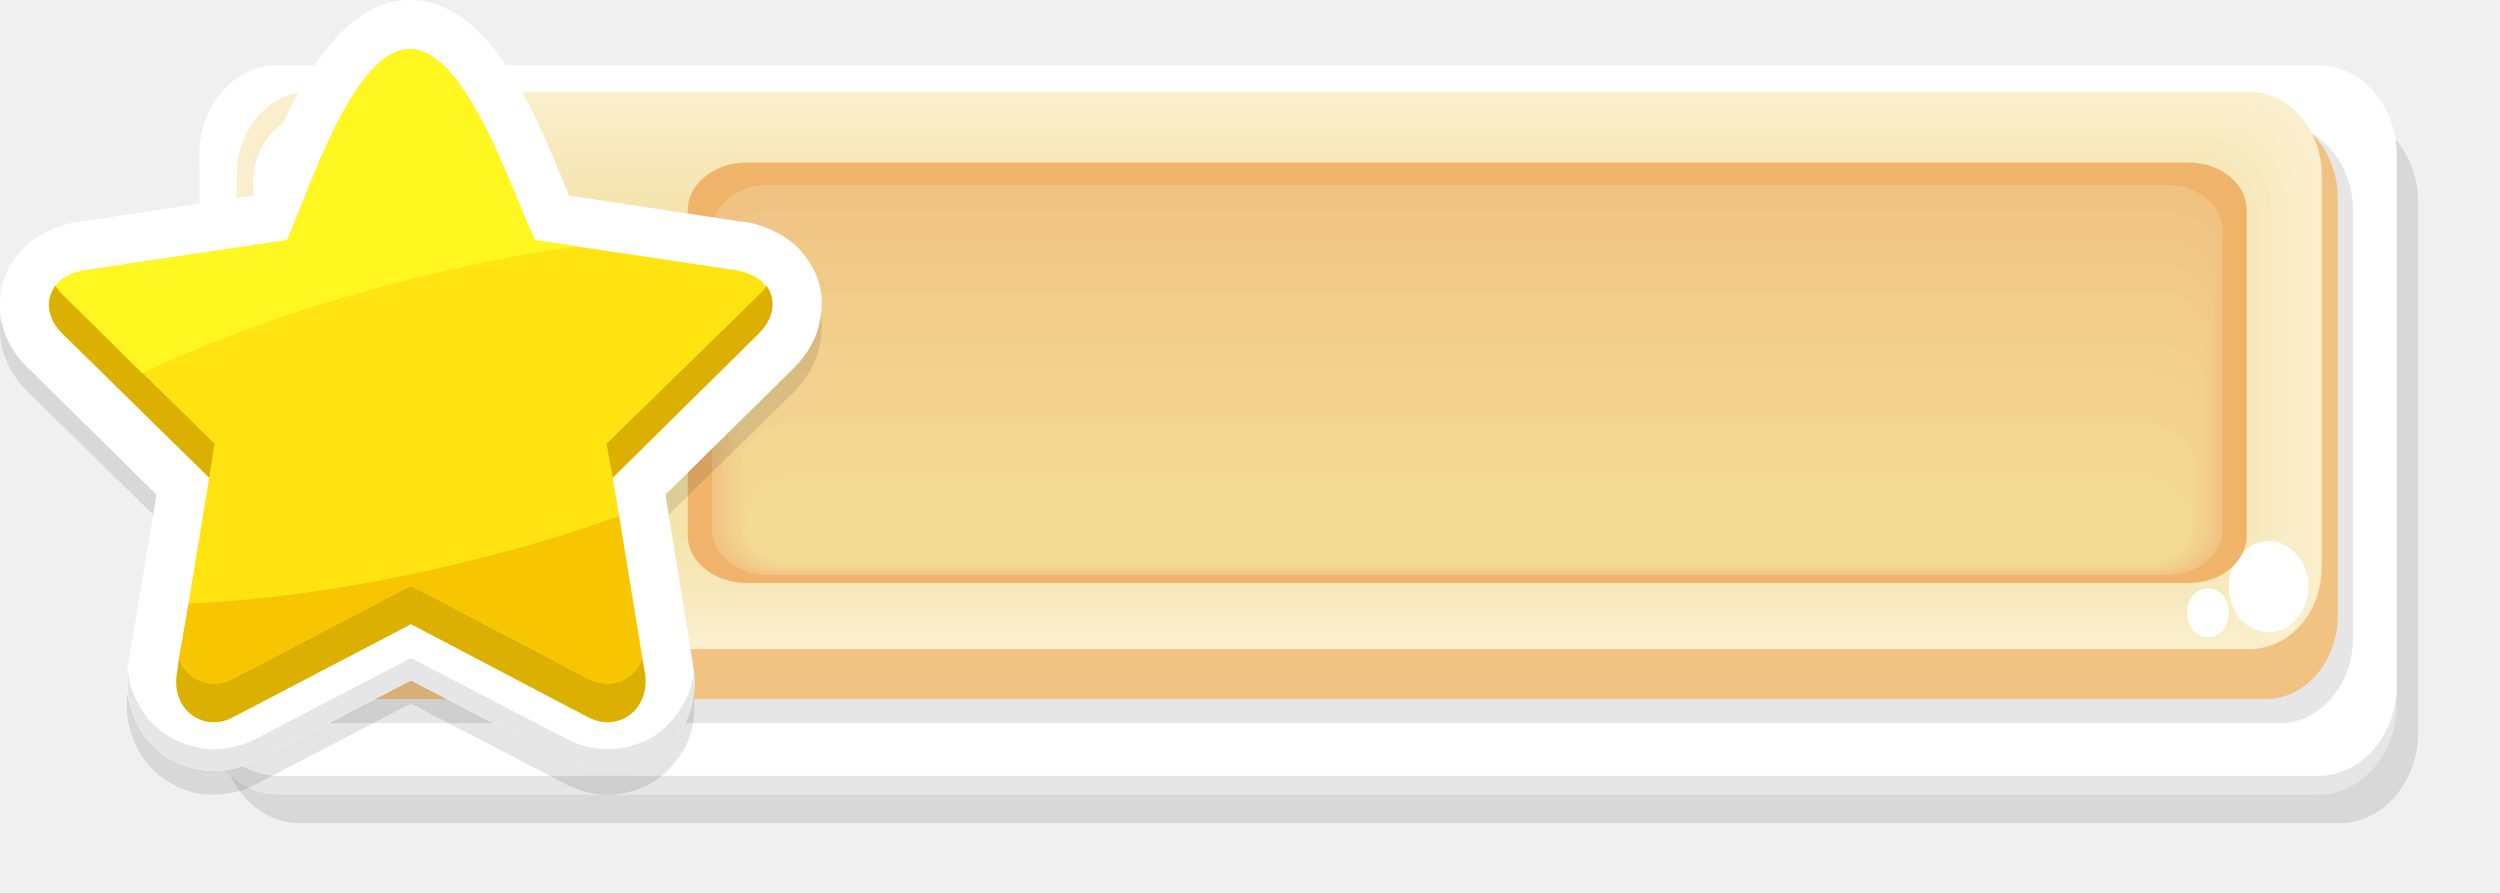
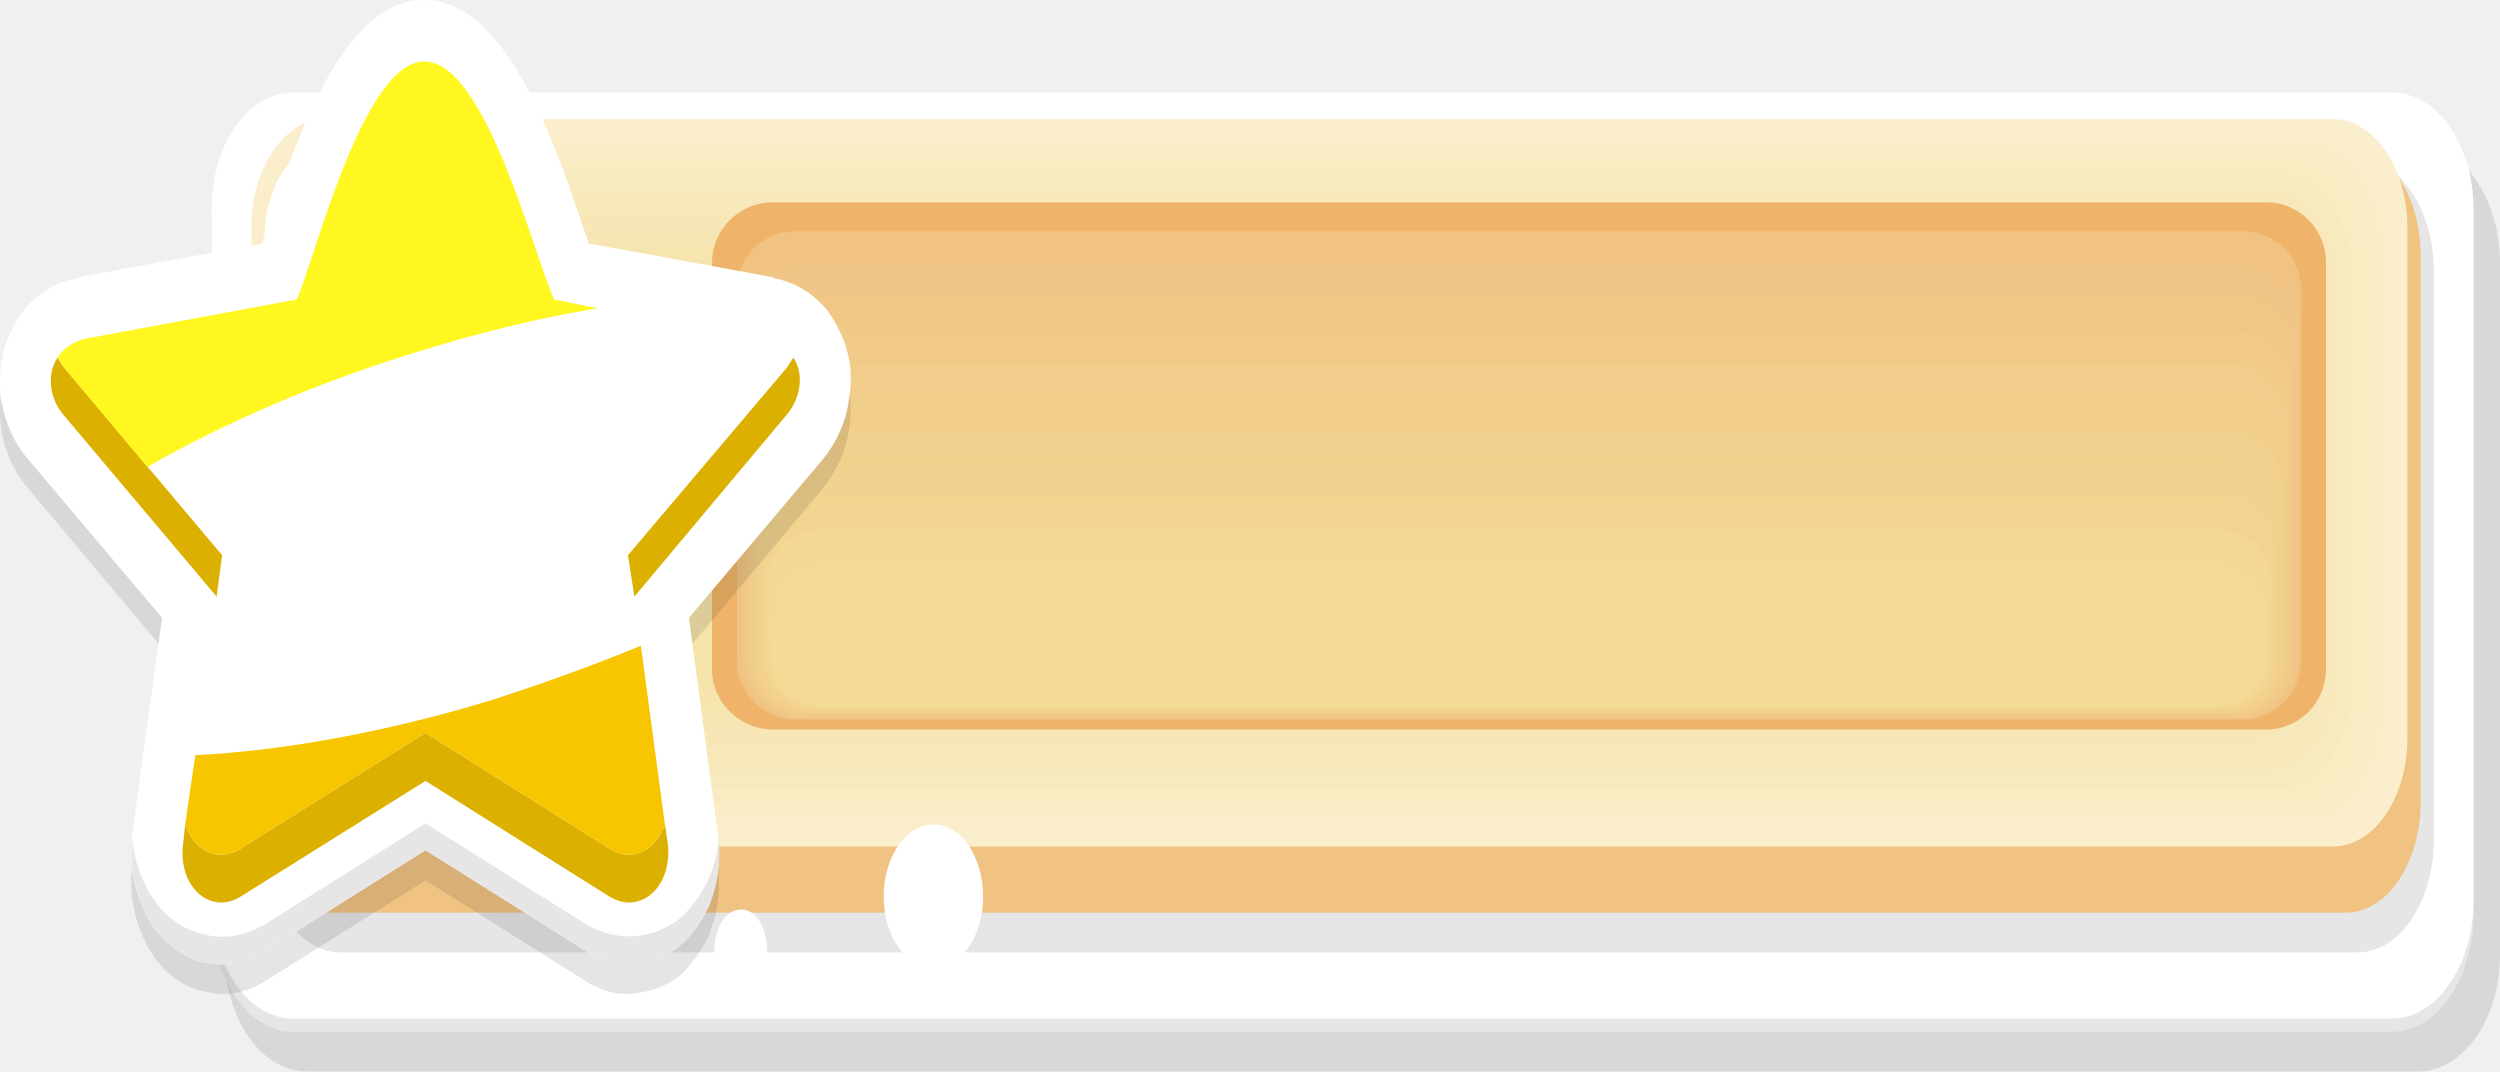
- <svg xmlns="http://www.w3.org/2000/svg" width="28" height="10" viewBox="0 0 28 10" preserveAspectRatio="none" fill="none">
-   <path fill-rule="evenodd" clip-rule="evenodd" d="M3.353 1.26H26.203C26.683 1.26 27.083 1.71 27.083 2.26V8.21C27.083 8.76 26.683 9.22 26.203 9.22H3.353C2.873 9.22 2.473 8.76 2.473 8.21V2.26C2.473 1.71 2.873 1.26 3.353 1.26Z" fill="black" fill-opacity="0.102" />
-   <path fill-rule="evenodd" clip-rule="evenodd" d="M3.113 0.94H25.963C26.443 0.94 26.843 1.39 26.843 1.94V7.89C26.843 8.45 26.443 8.9 25.963 8.9H3.113C2.633 8.9 2.233 8.45 2.233 7.89V1.94C2.233 1.39 2.623 0.94 3.113 0.94Z" fill="#E6E6E6" />
-   <path fill-rule="evenodd" clip-rule="evenodd" d="M3.113 0.73H25.963C26.443 0.73 26.843 1.18 26.843 1.73V7.68C26.843 8.24 26.443 8.69 25.963 8.69H3.113C2.633 8.69 2.233 8.24 2.233 7.68V1.73C2.233 1.18 2.623 0.73 3.113 0.73Z" fill="white" />
-   <path fill-rule="evenodd" clip-rule="evenodd" d="M3.653 1.4H25.533C25.983 1.4 26.353 1.83 26.353 2.35V7.15C26.353 7.67 25.983 8.1 25.533 8.1H3.653C3.203 8.1 2.833 7.67 2.833 7.15V2.35C2.833 1.83 3.203 1.4 3.653 1.4Z" fill="#E6E6E6" />
-   <path fill-rule="evenodd" clip-rule="evenodd" d="M3.473 1.28H25.373C25.823 1.28 26.183 1.7 26.183 2.22V6.89C26.183 7.41 25.823 7.83 25.373 7.83H3.473C3.023 7.83 2.653 7.41 2.653 6.89V2.22C2.653 1.7 3.013 1.28 3.473 1.28Z" fill="#F1C383" />
-   <path fill-rule="evenodd" clip-rule="evenodd" d="M3.453 1.03H25.193C25.643 1.03 26.003 1.45 26.003 1.96V6.35C26.003 6.86 25.643 7.27 25.193 7.27H3.453C3.013 7.27 2.653 6.86 2.653 6.35V1.96C2.653 1.45 3.013 1.03 3.453 1.03Z" fill="#FAEECC" />
-   <path fill-rule="evenodd" clip-rule="evenodd" d="M3.583 1.16C10.743 1.16 17.903 1.16 25.063 1.16C25.503 1.16 25.863 1.57 25.863 2.07C25.863 3.46 25.863 4.85 25.863 6.23C25.863 6.74 25.503 7.15 25.063 7.15C17.903 7.15 10.743 7.15 3.583 7.15C3.153 7.15 2.793 6.74 2.793 6.23C2.793 4.85 2.793 3.46 2.793 2.07C2.793 1.57 3.143 1.16 3.583 1.16Z" fill="#FAEDC9" />
-   <path fill-rule="evenodd" clip-rule="evenodd" d="M3.713 1.28C10.793 1.28 17.863 1.28 24.933 1.28C25.373 1.28 25.723 1.69 25.723 2.18C25.723 3.5 25.723 4.81 25.723 6.12C25.723 6.62 25.373 7.03 24.933 7.03C17.863 7.03 10.793 7.03 3.713 7.03C3.283 7.03 2.933 6.62 2.933 6.12C2.933 4.81 2.933 3.5 2.933 2.18C2.933 1.69 3.283 1.28 3.713 1.28Z" fill="#F9ECC6" />
-   <path fill-rule="evenodd" clip-rule="evenodd" d="M3.843 1.4C10.833 1.4 17.823 1.4 24.803 1.4C25.233 1.4 25.583 1.8 25.583 2.3C25.583 3.53 25.583 4.77 25.583 6.01C25.583 6.5 25.233 6.9 24.803 6.9C17.823 6.9 10.833 6.9 3.843 6.9C3.423 6.9 3.073 6.5 3.073 6.01C3.073 4.77 3.073 3.53 3.073 2.3C3.073 1.8 3.423 1.4 3.843 1.4Z" fill="#F9EBC2" />
-   <path fill-rule="evenodd" clip-rule="evenodd" d="M3.973 1.53C10.873 1.53 17.773 1.53 24.673 1.53C25.093 1.53 25.443 1.92 25.443 2.41C25.443 3.57 25.443 4.73 25.443 5.9C25.443 6.38 25.093 6.78 24.673 6.78C17.773 6.78 10.873 6.78 3.973 6.78C3.553 6.78 3.213 6.38 3.213 5.9C3.213 4.73 3.213 3.57 3.213 2.41C3.213 1.92 3.553 1.53 3.973 1.53Z" fill="#F8EABF" />
-   <path fill-rule="evenodd" clip-rule="evenodd" d="M4.103 1.65C10.923 1.65 17.733 1.65 24.543 1.65C24.963 1.65 25.303 2.04 25.303 2.52C25.303 3.61 25.303 4.7 25.303 5.79C25.303 6.26 24.963 6.66 24.543 6.66C17.733 6.66 10.923 6.66 4.103 6.66C3.693 6.66 3.353 6.27 3.353 5.79C3.353 4.7 3.353 3.61 3.353 2.52C3.353 2.04 3.693 1.65 4.103 1.65Z" fill="#F8E9BC" />
-   <path fill-rule="evenodd" clip-rule="evenodd" d="M4.233 1.77C10.963 1.77 17.693 1.77 24.413 1.77C24.823 1.77 25.163 2.16 25.163 2.63C25.163 3.65 25.163 4.66 25.163 5.67C25.163 6.15 24.823 6.53 24.413 6.53C17.693 6.53 10.963 6.53 4.233 6.53C3.823 6.53 3.493 6.15 3.493 5.67C3.493 4.66 3.493 3.65 3.493 2.63C3.493 2.16 3.823 1.77 4.233 1.77Z" fill="#F7E8B9" />
-   <path fill-rule="evenodd" clip-rule="evenodd" d="M4.373 1.9C11.003 1.9 17.643 1.9 24.283 1.9C24.693 1.9 25.023 2.28 25.023 2.74C25.023 3.68 25.023 4.62 25.023 5.56C25.023 6.03 24.693 6.41 24.283 6.41C17.643 6.41 11.003 6.41 4.373 6.41C3.963 6.41 3.633 6.03 3.633 5.56C3.633 4.62 3.633 3.68 3.633 2.74C3.633 2.28 3.963 1.9 4.373 1.9Z" fill="#F7E7B6" />
-   <path fill-rule="evenodd" clip-rule="evenodd" d="M4.503 2.02C11.053 2.02 17.603 2.02 24.153 2.02C24.553 2.02 24.883 2.4 24.883 2.86C24.883 3.72 24.883 4.59 24.883 5.45C24.883 5.91 24.553 6.29 24.153 6.29C17.603 6.29 11.053 6.29 4.503 6.29C4.103 6.29 3.773 5.91 3.773 5.45C3.773 4.59 3.773 3.72 3.773 2.86C3.773 2.4 4.093 2.02 4.503 2.02Z" fill="#F6E6B3" />
-   <path fill-rule="evenodd" clip-rule="evenodd" d="M4.633 2.14C11.093 2.14 17.563 2.14 24.023 2.14C24.423 2.14 24.743 2.52 24.743 2.97C24.743 3.76 24.743 4.55 24.743 5.34C24.743 5.79 24.423 6.16 24.023 6.16C17.563 6.16 11.093 6.16 4.633 6.16C4.233 6.16 3.913 5.79 3.913 5.34C3.913 4.55 3.913 3.76 3.913 2.97C3.913 2.51 4.233 2.14 4.633 2.14Z" fill="#F6E5AF" />
-   <path fill-rule="evenodd" clip-rule="evenodd" d="M4.763 2.27C11.133 2.27 17.513 2.27 23.893 2.27C24.283 2.27 24.603 2.63 24.603 3.08C24.603 3.8 24.603 4.51 24.603 5.22C24.603 5.67 24.283 6.04 23.893 6.04C17.513 6.04 11.133 6.04 4.763 6.04C4.373 6.04 4.053 5.67 4.053 5.22C4.053 4.51 4.053 3.8 4.053 3.08C4.053 2.63 4.373 2.27 4.763 2.27Z" fill="#F5E4AC" />
-   <path fill-rule="evenodd" clip-rule="evenodd" d="M4.893 2.39H23.763C24.143 2.39 24.463 2.75 24.463 3.19V5.11C24.463 5.55 24.143 5.92 23.763 5.92H4.893C4.503 5.92 4.193 5.55 4.193 5.11V3.19C4.193 2.75 4.503 2.39 4.893 2.39Z" fill="#F5E3A9" />
-   <path fill-rule="evenodd" clip-rule="evenodd" d="M25.413 6.06C25.653 6.06 25.853 6.29 25.853 6.57C25.853 6.86 25.653 7.08 25.413 7.08C25.163 7.08 24.963 6.86 24.963 6.57C24.963 6.29 25.163 6.06 25.413 6.06Z" fill="white" />
-   <path fill-rule="evenodd" clip-rule="evenodd" d="M24.733 6.59C24.863 6.59 24.963 6.71 24.963 6.86C24.963 7.01 24.863 7.14 24.733 7.14C24.593 7.14 24.493 7.01 24.493 6.86C24.493 6.71 24.593 6.59 24.733 6.59Z" fill="white" />
-   <path fill-rule="evenodd" clip-rule="evenodd" d="M3.513 1.27C3.893 1.27 4.203 1.62 4.203 2.06C4.203 2.49 3.893 2.84 3.513 2.84C3.143 2.84 2.833 2.49 2.833 2.06C2.833 1.62 3.143 1.27 3.513 1.27Z" fill="white" />
-   <path fill-rule="evenodd" clip-rule="evenodd" d="M4.573 1.17C4.783 1.17 4.953 1.37 4.953 1.61C4.953 1.85 4.783 2.04 4.573 2.04C4.363 2.04 4.193 1.85 4.193 1.61C4.193 1.37 4.363 1.17 4.573 1.17Z" fill="white" />
-   <path fill-rule="evenodd" clip-rule="evenodd" d="M8.363 1.82H24.513C24.873 1.82 25.163 2.06 25.163 2.35V6C25.163 6.29 24.873 6.53 24.513 6.53H8.363C8.003 6.53 7.703 6.29 7.703 6V2.35C7.703 2.06 8.003 1.82 8.363 1.82Z" fill="#EFB469" />
-   <path fill-rule="evenodd" clip-rule="evenodd" d="M8.603 2.07H24.263C24.613 2.07 24.893 2.31 24.893 2.59V5.92C24.893 6.21 24.613 6.44 24.263 6.44H8.603C8.263 6.44 7.973 6.21 7.973 5.92V2.59C7.973 2.31 8.253 2.07 8.603 2.07Z" fill="#F1C383" />
-   <path fill-rule="evenodd" clip-rule="evenodd" d="M8.633 2.37C13.833 2.37 19.033 2.37 24.233 2.37C24.583 2.37 24.863 2.6 24.863 2.88C24.863 3.89 24.863 4.91 24.863 5.92C24.863 6.2 24.573 6.43 24.233 6.43C19.033 6.43 13.833 6.43 8.633 6.43C8.293 6.43 8.013 6.2 8.013 5.92C8.013 4.91 8.013 3.89 8.013 2.88C8.013 2.6 8.293 2.37 8.633 2.37Z" fill="#F1C585" />
-   <path fill-rule="evenodd" clip-rule="evenodd" d="M8.663 2.67C13.843 2.67 19.023 2.67 24.203 2.67C24.543 2.67 24.823 2.89 24.823 3.17C24.823 4.09 24.823 5 24.823 5.91C24.823 6.19 24.543 6.42 24.203 6.42C19.023 6.42 13.843 6.42 8.663 6.42C8.323 6.42 8.043 6.19 8.043 5.91C8.043 5 8.043 4.09 8.043 3.17C8.043 2.89 8.323 2.67 8.663 2.67Z" fill="#F1C786" />
-   <path fill-rule="evenodd" clip-rule="evenodd" d="M8.693 2.96C13.853 2.96 19.013 2.96 24.173 2.96C24.513 2.96 24.793 3.19 24.793 3.46C24.793 4.28 24.793 5.09 24.793 5.91C24.793 6.18 24.513 6.41 24.173 6.41C19.013 6.41 13.853 6.41 8.693 6.41C8.353 6.41 8.083 6.18 8.083 5.91C8.083 5.09 8.083 4.28 8.083 3.46C8.083 3.19 8.353 2.96 8.693 2.96Z" fill="#F2CA88" />
-   <path fill-rule="evenodd" clip-rule="evenodd" d="M8.723 3.26C13.863 3.26 19.003 3.26 24.153 3.26C24.483 3.26 24.753 3.48 24.753 3.75C24.753 4.47 24.753 5.19 24.753 5.9C24.753 6.18 24.483 6.4 24.153 6.4C19.003 6.4 13.863 6.4 8.723 6.4C8.393 6.4 8.113 6.18 8.113 5.9C8.113 5.19 8.113 4.47 8.113 3.75C8.113 3.48 8.383 3.26 8.723 3.26Z" fill="#F2CC8A" />
-   <path fill-rule="evenodd" clip-rule="evenodd" d="M8.753 3.56C13.873 3.56 18.993 3.56 24.123 3.56C24.453 3.56 24.723 3.78 24.723 4.04C24.723 4.66 24.723 5.28 24.723 5.9C24.723 6.17 24.453 6.39 24.123 6.39C18.993 6.39 13.873 6.39 8.753 6.39C8.423 6.39 8.153 6.17 8.153 5.9C8.153 5.28 8.153 4.66 8.153 4.04C8.153 3.77 8.423 3.56 8.753 3.56Z" fill="#F2CE8B" />
-   <path fill-rule="evenodd" clip-rule="evenodd" d="M8.773 3.85C13.883 3.85 18.983 3.85 24.093 3.85C24.413 3.85 24.683 4.07 24.683 4.33C24.683 4.85 24.683 5.37 24.683 5.9C24.683 6.16 24.413 6.38 24.093 6.38C18.983 6.38 13.883 6.38 8.773 6.38C8.453 6.38 8.183 6.16 8.183 5.9C8.183 5.37 8.183 4.85 8.183 4.33C8.183 4.07 8.453 3.85 8.773 3.85Z" fill="#F2D08D" />
-   <path fill-rule="evenodd" clip-rule="evenodd" d="M8.803 4.15C13.893 4.15 18.973 4.15 24.063 4.15C24.383 4.15 24.643 4.36 24.643 4.62C24.643 5.05 24.643 5.47 24.643 5.89C24.643 6.15 24.383 6.37 24.063 6.37C18.973 6.37 13.893 6.37 8.803 6.37C8.483 6.37 8.223 6.15 8.223 5.89C8.223 5.47 8.223 5.05 8.223 4.62C8.223 4.36 8.483 4.15 8.803 4.15Z" fill="#F2D28E" />
-   <path fill-rule="evenodd" clip-rule="evenodd" d="M8.833 4.44C13.903 4.44 18.973 4.44 24.033 4.44C24.353 4.44 24.613 4.66 24.613 4.91C24.613 5.24 24.613 5.56 24.613 5.89C24.613 6.14 24.353 6.36 24.033 6.36C18.973 6.36 13.903 6.36 8.833 6.36C8.523 6.36 8.253 6.14 8.253 5.89C8.253 5.56 8.253 5.24 8.253 4.91C8.253 4.66 8.513 4.44 8.833 4.44Z" fill="#F2D490" />
-   <path fill-rule="evenodd" clip-rule="evenodd" d="M8.863 4.74C13.913 4.74 18.963 4.74 24.003 4.74C24.323 4.74 24.573 4.95 24.573 5.21C24.573 5.43 24.573 5.66 24.573 5.88C24.573 6.14 24.323 6.35 24.003 6.35C18.963 6.35 13.913 6.35 8.863 6.35C8.553 6.35 8.293 6.14 8.293 5.88C8.293 5.66 8.293 5.43 8.293 5.21C8.293 4.95 8.553 4.74 8.863 4.74Z" fill="#F3D792" />
-   <path fill-rule="evenodd" clip-rule="evenodd" d="M8.893 5.04C13.923 5.04 18.953 5.04 23.973 5.04C24.283 5.04 24.543 5.24 24.543 5.5C24.543 5.62 24.543 5.75 24.543 5.88C24.543 6.13 24.283 6.33 23.973 6.33C18.953 6.33 13.923 6.33 8.893 6.33C8.583 6.33 8.333 6.13 8.333 5.88C8.333 5.75 8.333 5.62 8.333 5.5C8.333 5.24 8.583 5.04 8.893 5.04Z" fill="#F3D993" />
-   <path fill-rule="evenodd" clip-rule="evenodd" d="M8.923 5.33H23.953C24.253 5.33 24.503 5.54 24.503 5.79V5.87C24.503 6.12 24.253 6.32 23.953 6.32H8.923C8.613 6.32 8.363 6.12 8.363 5.87V5.79C8.363 5.54 8.613 5.33 8.923 5.33Z" fill="#F3DB95" />
-   <path d="M4.603 7.88L2.873 8.78C2.663 8.89 2.443 8.92 2.243 8.89C2.093 8.86 1.953 8.81 1.833 8.72C1.713 8.64 1.613 8.52 1.543 8.39C1.443 8.2 1.393 7.97 1.433 7.72V7.71L1.753 5.8L0.313 4.39C0.153 4.23 0.053 4.05 0.013 3.85C-0.007 3.71 -0.007 3.57 0.033 3.44V3.43C0.073 3.29 0.143 3.16 0.253 3.05C0.393 2.91 0.583 2.8 0.833 2.75H0.853L2.833 2.45L2.873 2.35C3.183 1.56 3.703 0.25 4.603 0.26C5.483 0.27 6.003 1.54 6.323 2.34L6.373 2.45L8.353 2.75H8.373C8.623 2.8 8.813 2.91 8.953 3.05C9.053 3.16 9.133 3.29 9.173 3.44C9.213 3.57 9.213 3.71 9.183 3.85C9.153 4.05 9.043 4.23 8.893 4.39L7.453 5.8L7.763 7.71V7.72C7.803 7.97 7.763 8.2 7.663 8.39C7.583 8.52 7.483 8.64 7.373 8.72C7.253 8.81 7.113 8.86 6.953 8.89C6.753 8.92 6.533 8.89 6.333 8.78L4.603 7.88Z" fill="black" fill-opacity="0.102" />
-   <path d="M4.603 7.62L2.873 8.52C2.663 8.62 2.443 8.66 2.243 8.62C2.093 8.6 1.953 8.54 1.833 8.46C1.713 8.37 1.613 8.26 1.543 8.12C1.443 7.93 1.393 7.7 1.433 7.46V7.45L1.753 5.54L0.313 4.12C0.153 3.97 0.053 3.78 0.013 3.59C-0.007 3.45 -0.007 3.31 0.033 3.17C0.073 3.03 0.143 2.9 0.253 2.79C0.393 2.65 0.583 2.54 0.833 2.49H0.853L2.833 2.19L2.873 2.09C3.183 1.29 3.703 -0.01 4.603 5.73524e-05C5.483 0.01 6.003 1.28 6.323 2.07L6.373 2.19L8.353 2.49H8.373C8.623 2.54 8.813 2.65 8.953 2.79C9.053 2.9 9.133 3.03 9.173 3.17C9.213 3.31 9.213 3.45 9.183 3.59C9.153 3.78 9.043 3.97 8.893 4.12L7.453 5.54L7.763 7.45V7.46C7.803 7.7 7.763 7.93 7.663 8.12C7.583 8.26 7.483 8.37 7.373 8.46C7.253 8.54 7.113 8.6 6.953 8.62C6.753 8.66 6.533 8.62 6.333 8.52L4.603 7.62Z" fill="white" />
-   <path fill-rule="evenodd" clip-rule="evenodd" d="M4.603 6.99L2.613 8.03C2.283 8.21 1.913 7.95 1.983 7.54L2.343 5.35L0.693 3.73C0.453 3.49 0.493 3.12 0.933 3.03L3.213 2.69C3.423 2.26 3.943 0.54 4.593 0.55C5.243 0.56 5.753 2.22 5.993 2.69L8.263 3.03C8.703 3.12 8.743 3.49 8.503 3.73L6.863 5.35L7.223 7.54C7.283 7.95 6.923 8.21 6.583 8.03L4.603 6.99Z" fill="#FFE411" />
-   <path fill-rule="evenodd" clip-rule="evenodd" d="M4.603 6.56L2.613 7.6C2.363 7.73 2.093 7.62 2.003 7.38L1.983 7.54C1.913 7.95 2.283 8.21 2.613 8.03L4.603 6.99L6.583 8.03C6.923 8.21 7.283 7.95 7.223 7.54L7.193 7.38C7.103 7.62 6.833 7.73 6.583 7.6L4.603 6.56Z" fill="#DCB000" />
-   <path fill-rule="evenodd" clip-rule="evenodd" d="M6.793 4.97L6.863 5.35L8.503 3.73C8.663 3.57 8.703 3.36 8.583 3.2C8.563 3.24 8.533 3.27 8.513 3.29L6.793 4.97Z" fill="#DCB000" />
-   <path fill-rule="evenodd" clip-rule="evenodd" d="M2.403 4.97L0.693 3.29C0.663 3.27 0.643 3.24 0.623 3.2C0.503 3.36 0.533 3.57 0.693 3.73L2.343 5.35L2.403 4.97Z" fill="#DCB000" />
-   <path fill-rule="evenodd" clip-rule="evenodd" d="M2.873 8.27C2.663 8.38 2.443 8.41 2.243 8.38C2.093 8.35 1.953 8.29 1.833 8.21C1.713 8.13 1.613 8.01 1.543 7.87C1.483 7.76 1.443 7.64 1.433 7.51C1.403 7.74 1.453 7.95 1.543 8.12C1.613 8.26 1.713 8.37 1.833 8.46C1.953 8.54 2.093 8.6 2.243 8.62C2.443 8.66 2.663 8.62 2.873 8.52L4.603 7.62L6.333 8.52C6.533 8.62 6.753 8.66 6.953 8.62C7.113 8.6 7.253 8.54 7.373 8.46C7.483 8.37 7.583 8.26 7.663 8.12C7.753 7.95 7.803 7.74 7.773 7.51C7.763 7.64 7.723 7.76 7.663 7.87C7.583 8.01 7.483 8.13 7.373 8.21C7.253 8.3 7.113 8.35 6.953 8.38C6.753 8.41 6.533 8.38 6.333 8.27L4.603 7.37L2.873 8.27Z" fill="#E6E6E6" />
-   <path fill-rule="evenodd" clip-rule="evenodd" d="M5.993 2.69C5.753 2.22 5.243 0.56 4.593 0.55C3.943 0.54 3.423 2.26 3.213 2.69L0.933 3.03C0.783 3.06 0.683 3.12 0.623 3.2L0.693 3.29L1.593 4.18C2.413 3.79 3.433 3.42 4.553 3.14C5.213 2.97 5.863 2.84 6.463 2.76L5.993 2.69Z" fill="#FFF71F" />
-   <path fill-rule="evenodd" clip-rule="evenodd" d="M6.933 5.78C6.433 5.96 5.903 6.12 5.343 6.26C4.163 6.56 3.043 6.72 2.113 6.76L2.003 7.38C2.093 7.62 2.363 7.73 2.613 7.6L4.603 6.56L6.583 7.6C6.833 7.73 7.103 7.62 7.193 7.38L6.933 5.78Z" fill="#F7C600" />
+ <svg xmlns="http://www.w3.org/2000/svg" width="189" height="81" viewBox="0 0 189 81" fill="none">
+   <path fill-rule="evenodd" clip-rule="evenodd" d="M23.15 11H182.85C186.204 11 189 15.045 189 19.882V72.206C189 77.043 186.204 81 182.85 81H23.15C19.796 81 17 77.043 17 72.206V19.882C17 14.957 19.796 11 23.15 11Z" fill="black" fill-opacity="0.102" />
+   <path fill-rule="evenodd" clip-rule="evenodd" d="M22.115 8H180.885C184.221 8 187 11.957 187 16.794V69.118C187 73.955 184.221 78 180.885 78H22.115C18.779 78 16 73.955 16 69.118V16.794C16 11.957 18.71 8 22.115 8Z" fill="#E6E6E6" />
+   <path fill-rule="evenodd" clip-rule="evenodd" d="M22.115 7H180.885C184.221 7 187 10.957 187 15.794V68.118C187 72.955 184.221 77 180.885 77H22.115C18.779 77 16 72.955 16 68.118V15.794C16 10.957 18.71 7 22.115 7Z" fill="white" />
+   <path fill-rule="evenodd" clip-rule="evenodd" d="M25.718 12H178.282C181.42 12 184 15.857 184 20.52V63.48C184 68.144 181.42 72 178.282 72H25.718C22.58 72 20 68.233 20 63.48V20.52C20 15.857 22.58 12 25.718 12Z" fill="#E6E6E6" />
+   <path fill-rule="evenodd" clip-rule="evenodd" d="M24.715 11H177.354C180.491 11 183 14.719 183 19.324V60.676C183 65.192 180.491 69 177.354 69H24.715C21.579 69 19 65.192 19 60.676V19.324C19 14.719 21.509 11 24.715 11Z" fill="#F1C383" />
+   <path fill-rule="evenodd" clip-rule="evenodd" d="M24.585 9H176.346C179.487 9 182 12.702 182 17.197V55.803C182 60.298 179.487 64 176.346 64H24.585C21.513 64 19 60.298 19 55.803V17.197C19 12.702 21.513 9 24.585 9Z" fill="#FAEECC" />
+   <path fill-rule="evenodd" clip-rule="evenodd" d="M25.039 9.859C75.075 9.859 125.11 9.859 175.145 9.859C178.22 9.859 180.736 13.481 180.736 17.987C180.736 30.266 180.736 42.457 180.736 54.736C180.736 59.153 178.22 62.864 175.145 62.864C125.11 62.864 75.075 62.864 25.039 62.864C22.035 62.864 19.519 59.242 19.519 54.736C19.519 42.457 19.519 30.266 19.519 17.987C19.519 13.481 21.965 9.859 25.039 9.859Z" fill="#FAEDC9" />
+   <path fill-rule="evenodd" clip-rule="evenodd" d="M25.948 11.008C75.424 11.008 124.83 11.008 174.237 11.008C177.312 11.008 179.757 14.541 179.757 18.958C179.757 30.531 179.757 42.192 179.757 53.764C179.757 58.181 177.312 61.715 174.237 61.715C124.83 61.715 75.424 61.715 25.948 61.715C22.943 61.715 20.497 58.181 20.497 53.764C20.497 42.192 20.497 30.531 20.497 18.958C20.497 14.541 22.943 11.008 25.948 11.008Z" fill="#F9ECC6" />
+   <path fill-rule="evenodd" clip-rule="evenodd" d="M26.857 12.067C75.704 12.067 124.551 12.067 173.329 12.067C176.334 12.067 178.779 15.601 178.779 19.93C178.779 30.884 178.779 41.838 178.779 52.792C178.779 57.121 176.334 60.654 173.329 60.654C124.551 60.654 75.704 60.654 26.857 60.654C23.921 60.654 21.476 57.121 21.476 52.792C21.476 41.838 21.476 30.884 21.476 19.93C21.476 15.601 23.921 12.067 26.857 12.067Z" fill="#F9EBC2" />
+   <path fill-rule="evenodd" clip-rule="evenodd" d="M27.765 13.128C75.983 13.128 124.201 13.128 172.42 13.128C175.355 13.128 177.801 16.662 177.801 20.902C177.801 31.238 177.801 41.485 177.801 51.732C177.801 56.061 175.355 59.594 172.42 59.594C124.201 59.594 75.983 59.594 27.765 59.594C24.83 59.594 22.454 56.061 22.454 51.732C22.454 41.485 22.454 31.238 22.454 20.902C22.454 16.662 24.83 13.128 27.765 13.128Z" fill="#F8EABF" />
+   <path fill-rule="evenodd" clip-rule="evenodd" d="M28.674 14.276C76.333 14.276 123.922 14.276 171.512 14.276C174.447 14.276 176.823 17.722 176.823 21.962C176.823 31.591 176.823 41.132 176.823 50.761C176.823 55.001 174.447 58.446 171.512 58.446C123.922 58.446 76.333 58.446 28.674 58.446C25.808 58.446 23.432 55.001 23.432 50.761C23.432 41.132 23.432 31.591 23.432 21.962C23.432 17.722 25.808 14.276 28.674 14.276Z" fill="#F8E9BC" />
+   <path fill-rule="evenodd" clip-rule="evenodd" d="M29.582 15.337C76.612 15.337 123.642 15.337 170.603 15.337C173.468 15.337 175.844 18.782 175.844 22.934C175.844 31.857 175.844 40.867 175.844 49.79C175.844 53.942 173.468 57.387 170.603 57.387C123.642 57.387 76.612 57.387 29.582 57.387C26.716 57.387 24.41 53.942 24.41 49.79C24.41 40.867 24.41 31.857 24.41 22.934C24.41 18.782 26.716 15.337 29.582 15.337Z" fill="#F7E8B9" />
+   <path fill-rule="evenodd" clip-rule="evenodd" d="M30.56 16.396C76.892 16.396 123.293 16.396 169.695 16.396C172.56 16.396 174.866 19.842 174.866 23.905C174.866 32.209 174.866 40.514 174.866 48.818C174.866 52.881 172.56 56.326 169.695 56.326C123.293 56.326 76.892 56.326 30.56 56.326C27.695 56.326 25.389 52.881 25.389 48.818C25.389 40.514 25.389 32.209 25.389 23.905C25.389 19.753 27.695 16.396 30.56 16.396Z" fill="#F7E7B6" />
+   <path fill-rule="evenodd" clip-rule="evenodd" d="M31.468 17.545C77.241 17.545 123.014 17.545 168.786 17.545C171.581 17.545 173.887 20.814 173.887 24.877C173.887 32.563 173.887 40.16 173.887 47.846C173.887 51.909 171.581 55.178 168.786 55.178C123.014 55.178 77.241 55.178 31.468 55.178C28.673 55.178 26.367 51.909 26.367 47.846C26.367 40.16 26.367 32.563 26.367 24.877C26.367 20.814 28.603 17.545 31.468 17.545Z" fill="#F6E6B3" />
+   <path fill-rule="evenodd" clip-rule="evenodd" d="M32.377 18.605C77.521 18.605 122.734 18.605 167.878 18.605C170.673 18.605 172.909 21.874 172.909 25.938C172.909 32.916 172.909 39.807 172.909 46.786C172.909 50.85 170.673 54.118 167.878 54.118C122.734 54.118 77.521 54.118 32.377 54.118C29.582 54.118 27.346 50.85 27.346 46.786C27.346 39.807 27.346 32.916 27.346 25.938C27.346 21.874 29.582 18.605 32.377 18.605Z" fill="#F6E5AF" />
+   <path fill-rule="evenodd" clip-rule="evenodd" d="M33.285 19.666C77.8 19.666 122.384 19.666 166.969 19.666C169.694 19.666 171.931 22.935 171.931 26.91C171.931 33.182 171.931 39.543 171.931 45.815C171.931 49.79 169.694 53.059 166.969 53.059C122.384 53.059 77.8 53.059 33.285 53.059C30.56 53.059 28.324 49.79 28.324 45.815C28.324 39.543 28.324 33.182 28.324 26.91C28.324 22.935 30.56 19.666 33.285 19.666Z" fill="#F5E4AC" />
+   <path fill-rule="evenodd" clip-rule="evenodd" d="M33.904 21H166.096C168.758 21 171 24.171 171 28.046V44.955C171 48.83 168.758 52 166.096 52H33.904C31.172 52 29 48.83 29 44.955V28.046C29 24.171 31.172 21 33.904 21Z" fill="#F5E3A9" />
+   <path fill-rule="evenodd" clip-rule="evenodd" d="M70.607 62.326C72.634 62.326 74.323 64.781 74.323 67.771C74.323 70.76 72.634 73.215 70.607 73.215C68.496 73.215 66.807 70.76 66.807 67.771C66.807 64.781 68.496 62.326 70.607 62.326Z" fill="white" />
+   <path fill-rule="evenodd" clip-rule="evenodd" d="M56.043 68.759C57.149 68.759 58 70.128 58 71.954C58 73.665 57.149 75.035 56.043 75.035C54.851 75.035 54 73.665 54 71.954C54 70.128 54.851 68.759 56.043 68.759Z" fill="white" />
+   <path fill-rule="evenodd" clip-rule="evenodd" d="M24.467 11C26.963 11 29 14.19 29 18C29 21.899 26.963 25 24.467 25C22.037 25 20 21.899 20 18C20 14.19 22.037 11 24.467 11Z" fill="white" />
+   <path fill-rule="evenodd" clip-rule="evenodd" d="M31.5 10C32.882 10 34 11.747 34 13.954C34 16.253 32.882 18 31.5 18C30.118 18 29 16.253 29 13.954C29 11.747 30.118 10 31.5 10Z" fill="white" />
+   <path fill-rule="evenodd" clip-rule="evenodd" d="M58.443 15.289H171.302C173.817 15.289 175.844 17.316 175.844 19.85V50.592C175.844 53.126 173.817 55.153 171.302 55.153H58.443C55.927 55.153 53.831 53.126 53.831 50.592V19.85C53.831 17.316 55.927 15.289 58.443 15.289Z" fill="#EFB469" />
+   <path fill-rule="evenodd" clip-rule="evenodd" d="M60.12 17.484H169.555C172.001 17.484 173.957 19.427 173.957 21.876V50C173.957 52.365 172.001 54.392 169.555 54.392H60.12C57.744 54.392 55.718 52.365 55.718 50V21.876C55.718 19.427 57.674 17.484 60.12 17.484Z" fill="#F1C383" />
+   <path fill-rule="evenodd" clip-rule="evenodd" d="M60.33 20.019C96.668 20.019 133.007 20.019 169.345 20.019C171.791 20.019 173.748 21.961 173.748 24.326C173.748 32.856 173.748 41.386 173.748 50.001C173.748 52.366 171.721 54.308 169.345 54.308C133.007 54.308 96.668 54.308 60.33 54.308C57.954 54.308 55.997 52.366 55.997 50.001C55.997 41.386 55.997 32.856 55.997 24.326C55.997 21.961 57.954 20.019 60.33 20.019Z" fill="#F1C585" />
+   <path fill-rule="evenodd" clip-rule="evenodd" d="M60.539 22.468C96.738 22.468 132.937 22.468 169.135 22.468C171.511 22.468 173.468 24.41 173.468 26.775C173.468 34.461 173.468 42.231 173.468 49.916C173.468 52.281 171.511 54.224 169.135 54.224C132.937 54.224 96.738 54.224 60.539 54.224C58.163 54.224 56.206 52.281 56.206 49.916C56.206 42.231 56.206 34.461 56.206 26.775C56.206 24.41 58.163 22.468 60.539 22.468Z" fill="#F1C786" />
+   <path fill-rule="evenodd" clip-rule="evenodd" d="M60.749 25.002C96.808 25.002 132.867 25.002 168.926 25.002C171.302 25.002 173.259 26.86 173.259 29.225C173.259 36.066 173.259 42.991 173.259 49.917C173.259 52.197 171.302 54.139 168.926 54.139C132.867 54.139 96.808 54.139 60.749 54.139C58.373 54.139 56.487 52.197 56.487 49.917C56.487 42.991 56.487 36.066 56.487 29.225C56.487 26.86 58.373 25.002 60.749 25.002Z" fill="#F2CA88" />
+   <path fill-rule="evenodd" clip-rule="evenodd" d="M60.959 27.535C96.878 27.535 132.797 27.535 168.786 27.535C171.092 27.535 172.979 29.393 172.979 31.674C172.979 37.754 172.979 43.751 172.979 49.832C172.979 52.112 171.092 53.97 168.786 53.97C132.797 53.97 96.878 53.97 60.959 53.97C58.653 53.97 56.696 52.112 56.696 49.832C56.696 43.751 56.696 37.754 56.696 31.674C56.696 29.393 58.583 27.535 60.959 27.535Z" fill="#F2CC8A" />
+   <path fill-rule="evenodd" clip-rule="evenodd" d="M61.168 29.984C96.948 29.984 132.727 29.984 168.576 29.984C170.882 29.984 172.769 31.842 172.769 34.123C172.769 39.359 172.769 44.595 172.769 49.832C172.769 52.028 170.882 53.886 168.576 53.886C132.727 53.886 96.948 53.886 61.168 53.886C58.862 53.886 56.975 52.028 56.975 49.832C56.975 44.595 56.975 39.359 56.975 34.123C56.975 31.842 58.862 29.984 61.168 29.984Z" fill="#F2CE8B" />
+   <path fill-rule="evenodd" clip-rule="evenodd" d="M61.308 32.519C97.018 32.519 132.658 32.519 168.367 32.519C170.603 32.519 172.49 34.377 172.49 36.572C172.49 40.964 172.49 45.356 172.49 49.748C172.49 52.028 170.603 53.802 168.367 53.802C132.658 53.802 97.018 53.802 61.308 53.802C59.072 53.802 57.185 52.028 57.185 49.748C57.185 45.356 57.185 40.964 57.185 36.572C57.185 34.377 59.072 32.519 61.308 32.519Z" fill="#F2D08D" />
+   <path fill-rule="evenodd" clip-rule="evenodd" d="M61.518 34.967C97.088 34.967 132.587 34.967 168.157 34.967C170.393 34.967 172.21 36.825 172.21 39.021C172.21 42.568 172.21 46.115 172.21 49.747C172.21 51.943 170.393 53.716 168.157 53.716C132.587 53.716 97.088 53.716 61.518 53.716C59.282 53.716 57.465 51.943 57.465 49.747C57.465 46.115 57.465 42.568 57.465 39.021C57.465 36.825 59.282 34.967 61.518 34.967Z" fill="#F2D28E" />
+   <path fill-rule="evenodd" clip-rule="evenodd" d="M61.727 37.501C97.157 37.501 132.588 37.501 167.948 37.501C170.184 37.501 172.001 39.275 172.001 41.471C172.001 44.258 172.001 46.96 172.001 49.663C172.001 51.859 170.184 53.632 167.948 53.632C132.588 53.632 97.157 53.632 61.727 53.632C59.561 53.632 57.674 51.859 57.674 49.663C57.674 46.96 57.674 44.258 57.674 41.471C57.674 39.275 59.491 37.501 61.727 37.501Z" fill="#F2D490" />
+   <path fill-rule="evenodd" clip-rule="evenodd" d="M61.937 40.035C97.227 40.035 132.518 40.035 167.738 40.035C169.974 40.035 171.721 41.809 171.721 43.92C171.721 45.863 171.721 47.721 171.721 49.663C171.721 51.775 169.974 53.548 167.738 53.548C132.518 53.548 97.227 53.548 61.937 53.548C59.771 53.548 57.954 51.775 57.954 49.663C57.954 47.721 57.954 45.863 57.954 43.92C57.954 41.809 59.771 40.035 61.937 40.035Z" fill="#F3D792" />
+   <path fill-rule="evenodd" clip-rule="evenodd" d="M62.147 42.484C97.297 42.484 132.448 42.484 167.528 42.484C169.695 42.484 171.512 44.258 171.512 46.369C171.512 47.467 171.512 48.565 171.512 49.579C171.512 51.69 169.695 53.464 167.528 53.464C132.448 53.464 97.297 53.464 62.147 53.464C59.98 53.464 58.233 51.69 58.233 49.579C58.233 48.565 58.233 47.467 58.233 46.369C58.233 44.258 59.98 42.484 62.147 42.484Z" fill="#F3D993" />
+   <path fill-rule="evenodd" clip-rule="evenodd" d="M62.356 45.018H167.388C169.485 45.018 171.232 46.791 171.232 48.818V49.578C171.232 51.69 169.485 53.379 167.388 53.379H62.356C60.19 53.379 58.443 51.69 58.443 49.578V48.818C58.443 46.707 60.19 45.018 62.356 45.018Z" fill="#F3DB95" />
+   <path d="M32.167 66.554L20.078 74.155C18.61 75.084 17.073 75.337 15.675 74.999C14.627 74.831 13.649 74.324 12.81 73.648C11.972 72.888 11.273 71.959 10.784 70.777C10.085 69.172 9.735 67.23 10.015 65.203V65.118L12.251 48.987L2.188 36.994C1.07 35.727 0.371 34.122 0.092 32.518C-0.048 31.335 -0.048 30.153 0.232 28.971C0.511 27.788 1 26.69 1.769 25.761C2.747 24.579 4.075 23.65 5.822 23.227H5.962L19.798 20.694L20.078 19.849C22.244 13.093 25.878 2.113 32.167 2.198C38.317 2.282 41.951 13.008 44.187 19.68V19.765L44.536 20.694L58.373 23.227H58.513C60.26 23.65 61.588 24.579 62.566 25.761C63.265 26.69 63.824 27.788 64.103 28.971C64.383 30.153 64.383 31.335 64.173 32.518C63.964 34.122 63.195 35.727 62.147 36.994L52.084 48.987L54.25 65.118V65.203C54.53 67.23 54.25 69.172 53.551 70.777C52.992 71.959 52.293 72.888 51.525 73.648C50.686 74.324 49.708 74.831 48.59 74.999C47.192 75.337 45.655 75.084 44.257 74.155L32.167 66.554Z" fill="black" fill-opacity="0.102" />
+   <path d="M32.167 64.274L20.078 71.875C18.61 72.804 17.073 73.057 15.675 72.804C14.627 72.635 13.649 72.128 12.81 71.368C11.972 70.692 11.273 69.763 10.784 68.581C10.085 66.976 9.735 65.034 10.015 62.922L12.251 46.707L2.188 34.798C1.07 33.531 0.371 31.927 0.092 30.238C-0.048 29.14 -0.048 27.873 0.232 26.775V26.69C0.511 25.592 1 24.494 1.769 23.481C2.747 22.299 4.075 21.369 5.822 21.032L5.962 20.947L19.798 18.413L20.078 17.569C22.244 10.897 25.878 -0.167 32.167 0.002C38.317 0.086 41.951 10.812 44.187 17.485L44.536 18.413L58.373 20.947L58.513 21.032C60.26 21.369 61.588 22.299 62.566 23.481C63.265 24.494 63.824 25.592 64.103 26.775C64.383 27.873 64.383 29.14 64.173 30.238C63.964 31.927 63.195 33.531 62.147 34.798L52.084 46.707L54.25 62.922C54.53 65.034 54.25 66.976 53.551 68.581C52.992 69.763 52.293 70.692 51.525 71.368C50.686 72.128 49.708 72.635 48.59 72.804C47.192 73.057 45.655 72.804 44.257 71.875L32.167 64.274Z" fill="white" />
+   <path fill-rule="evenodd" clip-rule="evenodd" d="M32.167 55.406L18.261 64.105C16.514 65.288 14.627 64.274 13.998 62.332L13.858 63.683C13.369 67.061 15.955 69.257 18.261 67.737L32.167 59.038L46.004 67.737C48.38 69.257 50.896 67.061 50.477 63.683L50.267 62.332C49.638 64.274 47.751 65.288 46.004 64.105L32.167 55.406Z" fill="#DCB000" />
+   <path fill-rule="evenodd" clip-rule="evenodd" d="M47.472 41.977L47.961 45.102L59.421 31.42C60.539 30.153 60.819 28.295 59.98 27.028C59.841 27.282 59.631 27.535 59.491 27.788L47.472 41.977Z" fill="#DCB000" />
+   <path fill-rule="evenodd" clip-rule="evenodd" d="M16.794 41.977L4.844 27.788C4.634 27.535 4.495 27.282 4.355 27.028C3.516 28.295 3.726 30.153 4.844 31.42L16.374 45.102L16.794 41.977Z" fill="#DCB000" />
+   <path fill-rule="evenodd" clip-rule="evenodd" d="M20.078 69.847C18.61 70.692 17.073 71.03 15.675 70.692C14.627 70.523 13.649 70.016 12.81 69.341C11.972 68.58 11.273 67.651 10.784 66.469C10.364 65.54 10.085 64.526 10.015 63.344C9.805 65.287 10.155 67.06 10.784 68.58C11.273 69.763 11.972 70.692 12.81 71.367C13.649 72.127 14.627 72.634 15.675 72.803C17.073 73.057 18.61 72.803 20.078 71.874L32.168 64.273L44.257 71.874C45.655 72.803 47.192 73.057 48.59 72.803C49.708 72.634 50.686 72.127 51.525 71.367C52.294 70.692 52.992 69.763 53.551 68.58C54.18 67.06 54.53 65.287 54.32 63.344C54.25 64.526 53.971 65.54 53.551 66.469C52.992 67.651 52.294 68.58 51.525 69.341C50.686 70.016 49.708 70.523 48.59 70.692C47.192 70.945 45.655 70.692 44.257 69.847L32.168 62.246L20.078 69.847Z" fill="#E6E6E6" />
+   <path fill-rule="evenodd" clip-rule="evenodd" d="M41.881 22.637C40.204 18.752 36.64 4.648 32.098 4.648C27.555 4.563 23.922 19.09 22.454 22.637L6.521 25.593C5.473 25.846 4.774 26.353 4.355 27.029L4.844 27.789L11.133 35.306C16.864 32.012 23.991 28.887 31.818 26.522C36.43 25.086 40.973 23.988 45.166 23.313L41.881 22.637Z" fill="#FFF71F" />
+   <path fill-rule="evenodd" clip-rule="evenodd" d="M48.45 48.818C44.956 50.254 41.252 51.605 37.339 52.872C29.093 55.406 21.266 56.757 14.767 57.095L13.998 62.331C14.627 64.274 16.514 65.287 18.261 64.105L32.167 55.406L46.004 64.105C47.751 65.287 49.638 64.274 50.267 62.331L48.45 48.818Z" fill="#F7C600" />
</svg>
